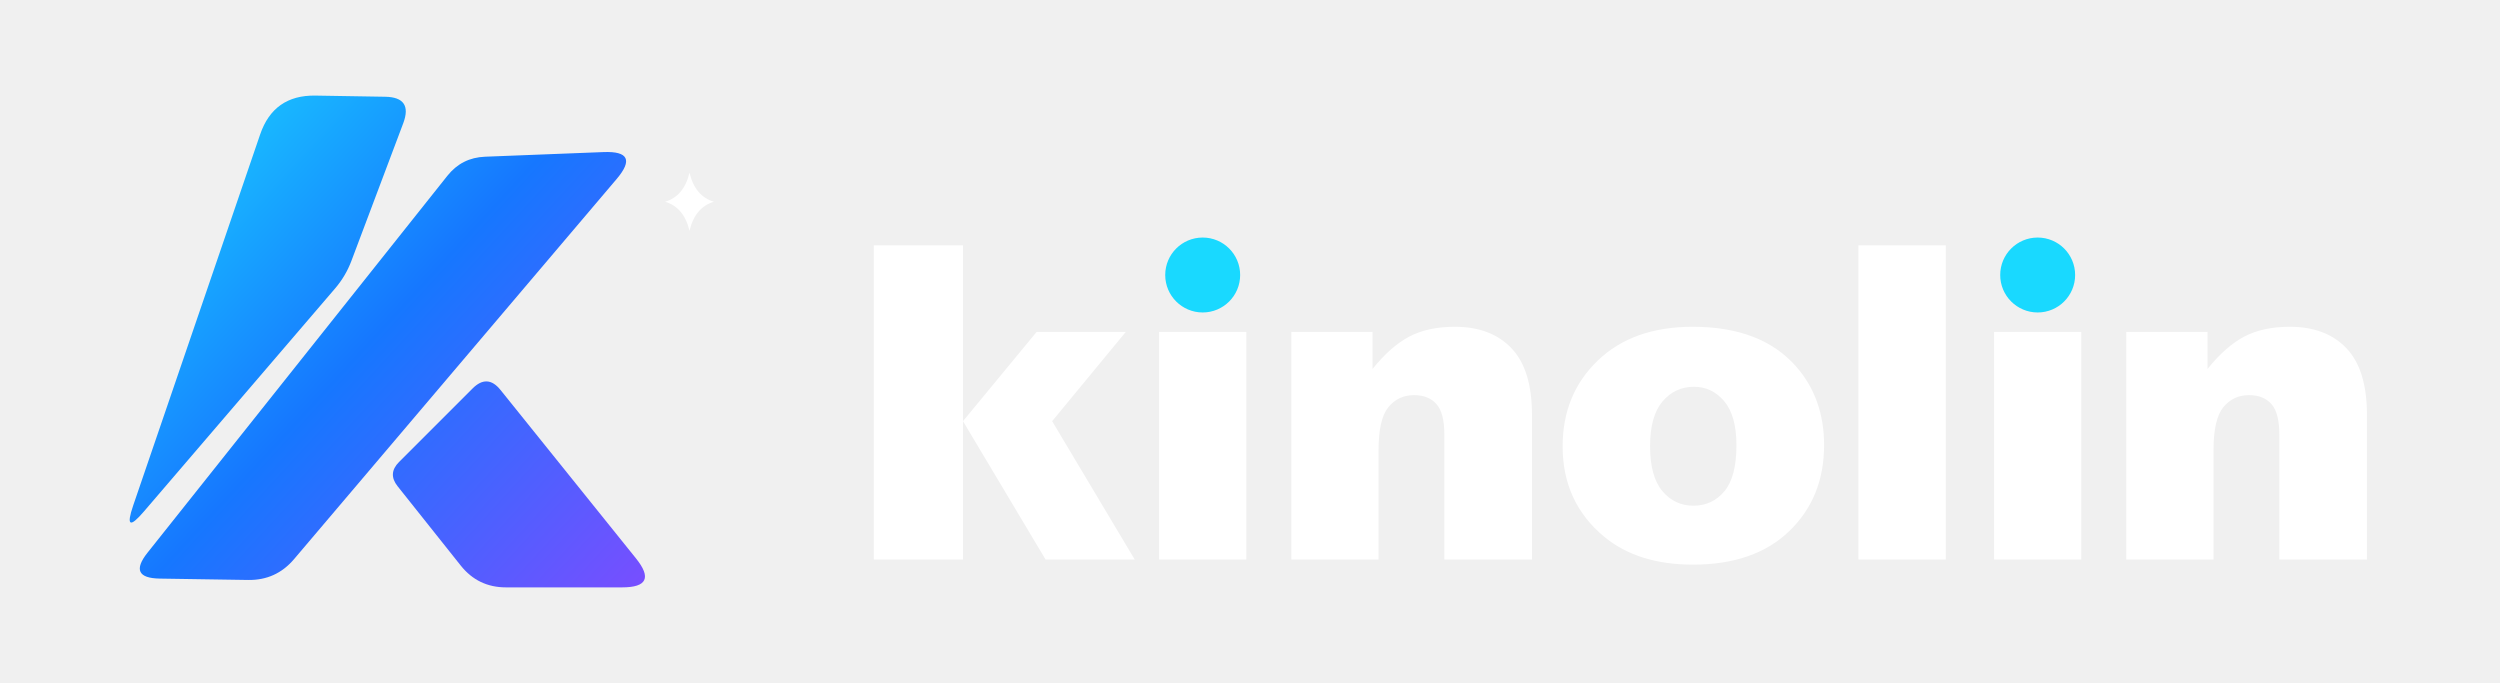
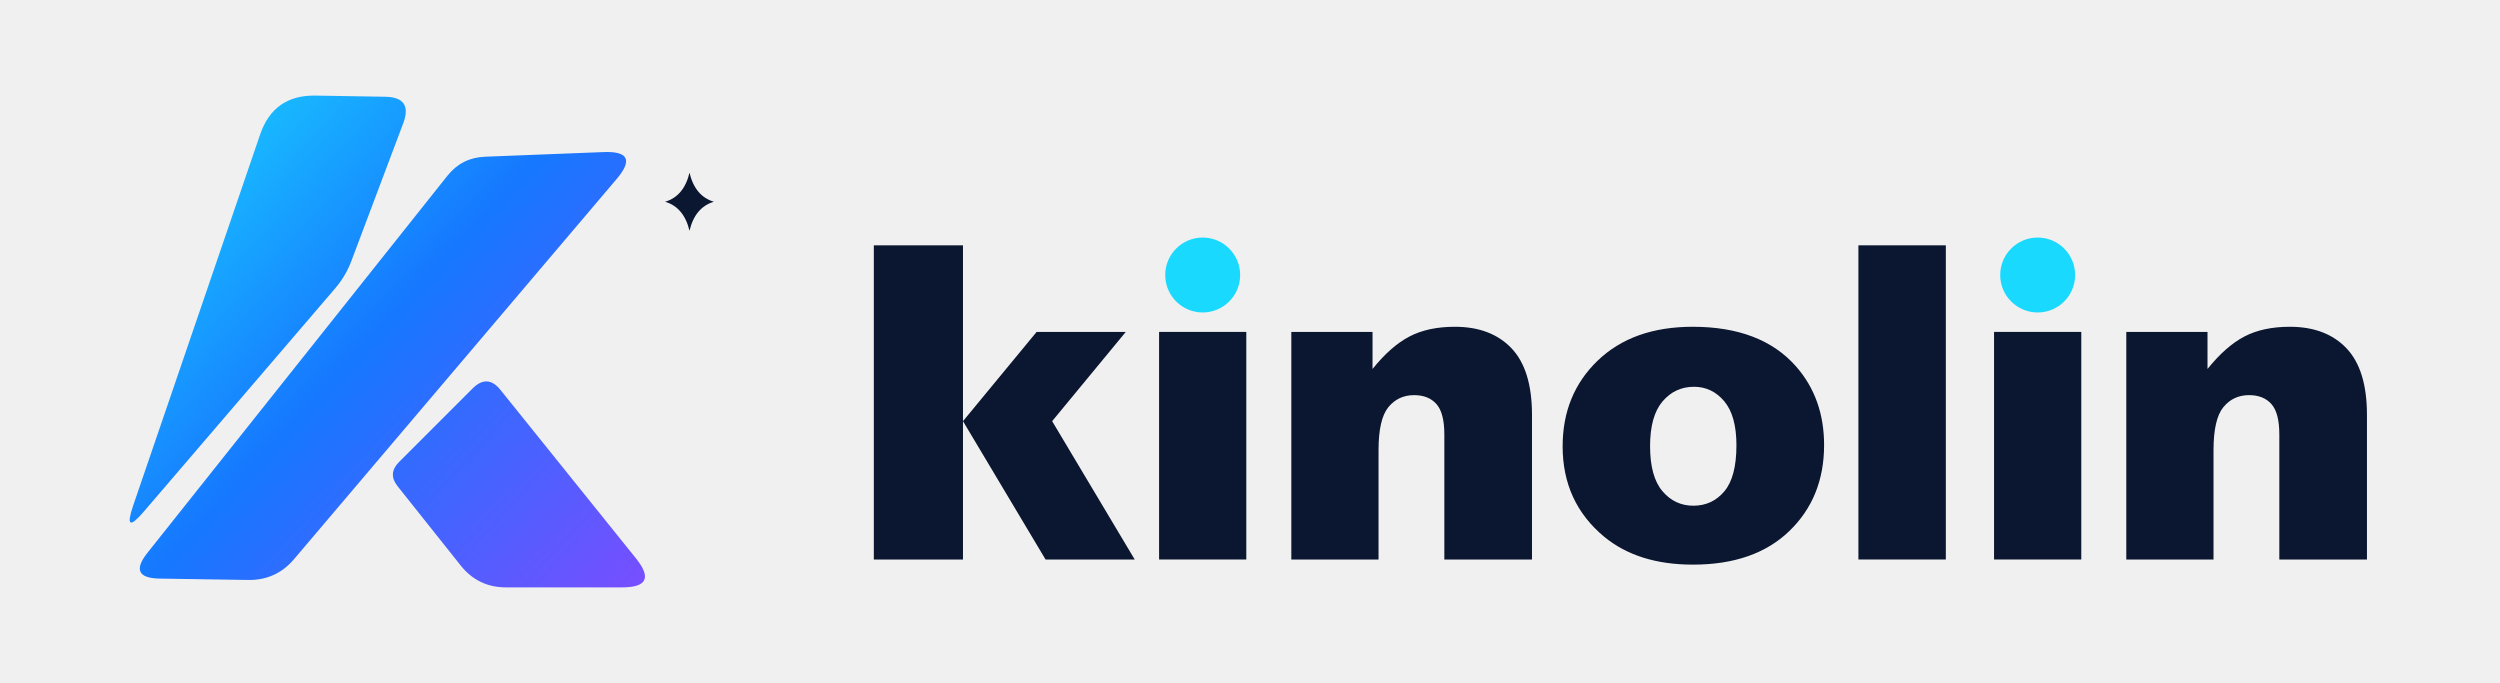
<svg xmlns="http://www.w3.org/2000/svg" width="1528" height="417" viewBox="0 0 1527.86 417.04">
  <defs>
    <linearGradient id="kinolin-gradient" x1="74.84" y1="58" x2="402.86" y2="359.04" gradientUnits="userSpaceOnUse">
      <stop offset="0" stop-color="#19D9FF" />
      <stop offset="0.48" stop-color="#1677FF" />
      <stop offset="1" stop-color="#7B4DFF" />
    </linearGradient>
  </defs>
  <g id="kinolin-symbol">
    <path id="k-stem" d="M 158.87 82.18 Q 167.14 58 192.7 58.43 L 235.3 59.14 Q 252.34 59.42 246.33 75.37 L 214.66 159.46 Q 211.16 168.76 204.69 176.31 L 87.78 312.71 Q 74.84 327.8 81.27 308.99 Z" fill="url(#kinolin-gradient)" />
    <path id="k-diagonal" d="M 273.32 107.45 Q 282.16 96.34 296.35 95.79 L 368.8 92.96 Q 391.5 92.08 376.8 109.4 L 179.59 341.79 Q 168.56 354.78 151.52 354.51 L 97.56 353.67 Q 77.68 353.36 90.06 337.8 Z" fill="url(#kinolin-gradient)" />
    <path id="k-lower" d="M 288.74 237.44 Q 297.78 228.4 305.79 238.36 L 388.62 341.34 Q 402.86 359.04 380.14 359.04 L 309.14 359.04 Q 292.1 359.04 281.49 345.71 L 242.91 297.24 Q 236.72 289.46 243.75 282.43 Z" fill="url(#kinolin-gradient)" />
-     <path id="spark" d="M 421.32 105.57 Q 424.73 119.91 436.23 123.32 Q 424.73 126.73 421.32 141.07 Q 417.91 126.73 406.41 123.32 Q 417.91 119.91 421.32 105.57 Z" fill="#FFFFFF" />
+     <path id="spark" d="M 421.32 105.57 Q 424.73 119.91 436.23 123.32 Q 424.73 126.73 421.32 141.07 Q 417.91 126.73 406.41 123.32 Q 417.91 119.91 421.32 105.57 Z" fill="#0B1730" />
  </g>
-   <g id="kinolin-wordmark" fill="#FFFFFF">
+   <g id="kinolin-wordmark" fill="#0B1730">
    <g id="letter-k">
      <path d="M533.99 149.96H588.49V257.44L633.5 202.88H688L642.99 257.44L693.46 342H638.96L588.49 257.44V342H533.99Z" />
    </g>
    <g id="letter-i">
      <path d="M708.36 202.88H761.67V342H708.36Z" />
    </g>
    <g id="letter-n">
      <path d="M789.19 202.88H838.83V225.54Q849.97 211.66 861.37 205.7Q872.76 199.74 889.14 199.74Q911.28 199.74 923.79 212.9Q936.3 226.07 936.3 253.58V342H882.72V265.5Q882.72 252.4 877.87 246.96Q873.02 241.53 864.25 241.53Q854.55 241.53 848.53 248.86Q842.5 256.2 842.5 275.19V342H789.19Z" />
    </g>
    <g id="letter-o">
      <path d="M955.03 272.83Q955.03 241 976.52 220.37Q998 199.74 1034.55 199.74Q1076.34 199.74 1097.69 223.97Q1114.85 243.49 1114.85 272.05Q1114.85 304.14 1093.56 324.64Q1072.28 345.14 1034.68 345.14Q1001.15 345.14 980.45 328.11Q955.03 307.02 955.03 272.83Z M1008.48 272.7Q1008.48 291.3 1016.01 300.21Q1023.55 309.12 1034.94 309.12Q1046.47 309.12 1053.87 300.34Q1061.27 291.57 1061.27 272.18Q1061.27 254.1 1053.81 245.26Q1046.34 236.42 1035.34 236.42Q1023.68 236.42 1016.08 245.39Q1008.48 254.36 1008.48 272.7Z" />
    </g>
    <g id="letter-l">
      <path d="M1135.82 149.96H1189.26V342H1135.82Z" />
    </g>
    <g id="letter-i-2">
      <path d="M1218.74 202.88H1272.06V342H1218.74Z" />
    </g>
    <g id="letter-n-2">
      <path d="M1299.57 202.88H1349.22V225.54Q1360.36 211.66 1371.75 205.7Q1383.15 199.74 1399.52 199.74Q1421.66 199.74 1434.17 212.9Q1446.68 226.07 1446.68 253.58V342H1393.11V265.5Q1393.11 252.4 1388.26 246.96Q1383.41 241.53 1374.64 241.53Q1364.94 241.53 1358.92 248.86Q1352.89 256.2 1352.89 275.19V342H1299.57Z" />
    </g>
    <circle id="idot-1" cx="735.01" cy="168.1" r="22.9" fill="#19D9FF" />
    <circle id="idot-2" cx="1245.4" cy="168.1" r="22.9" fill="#19D9FF" />
  </g>
</svg>
